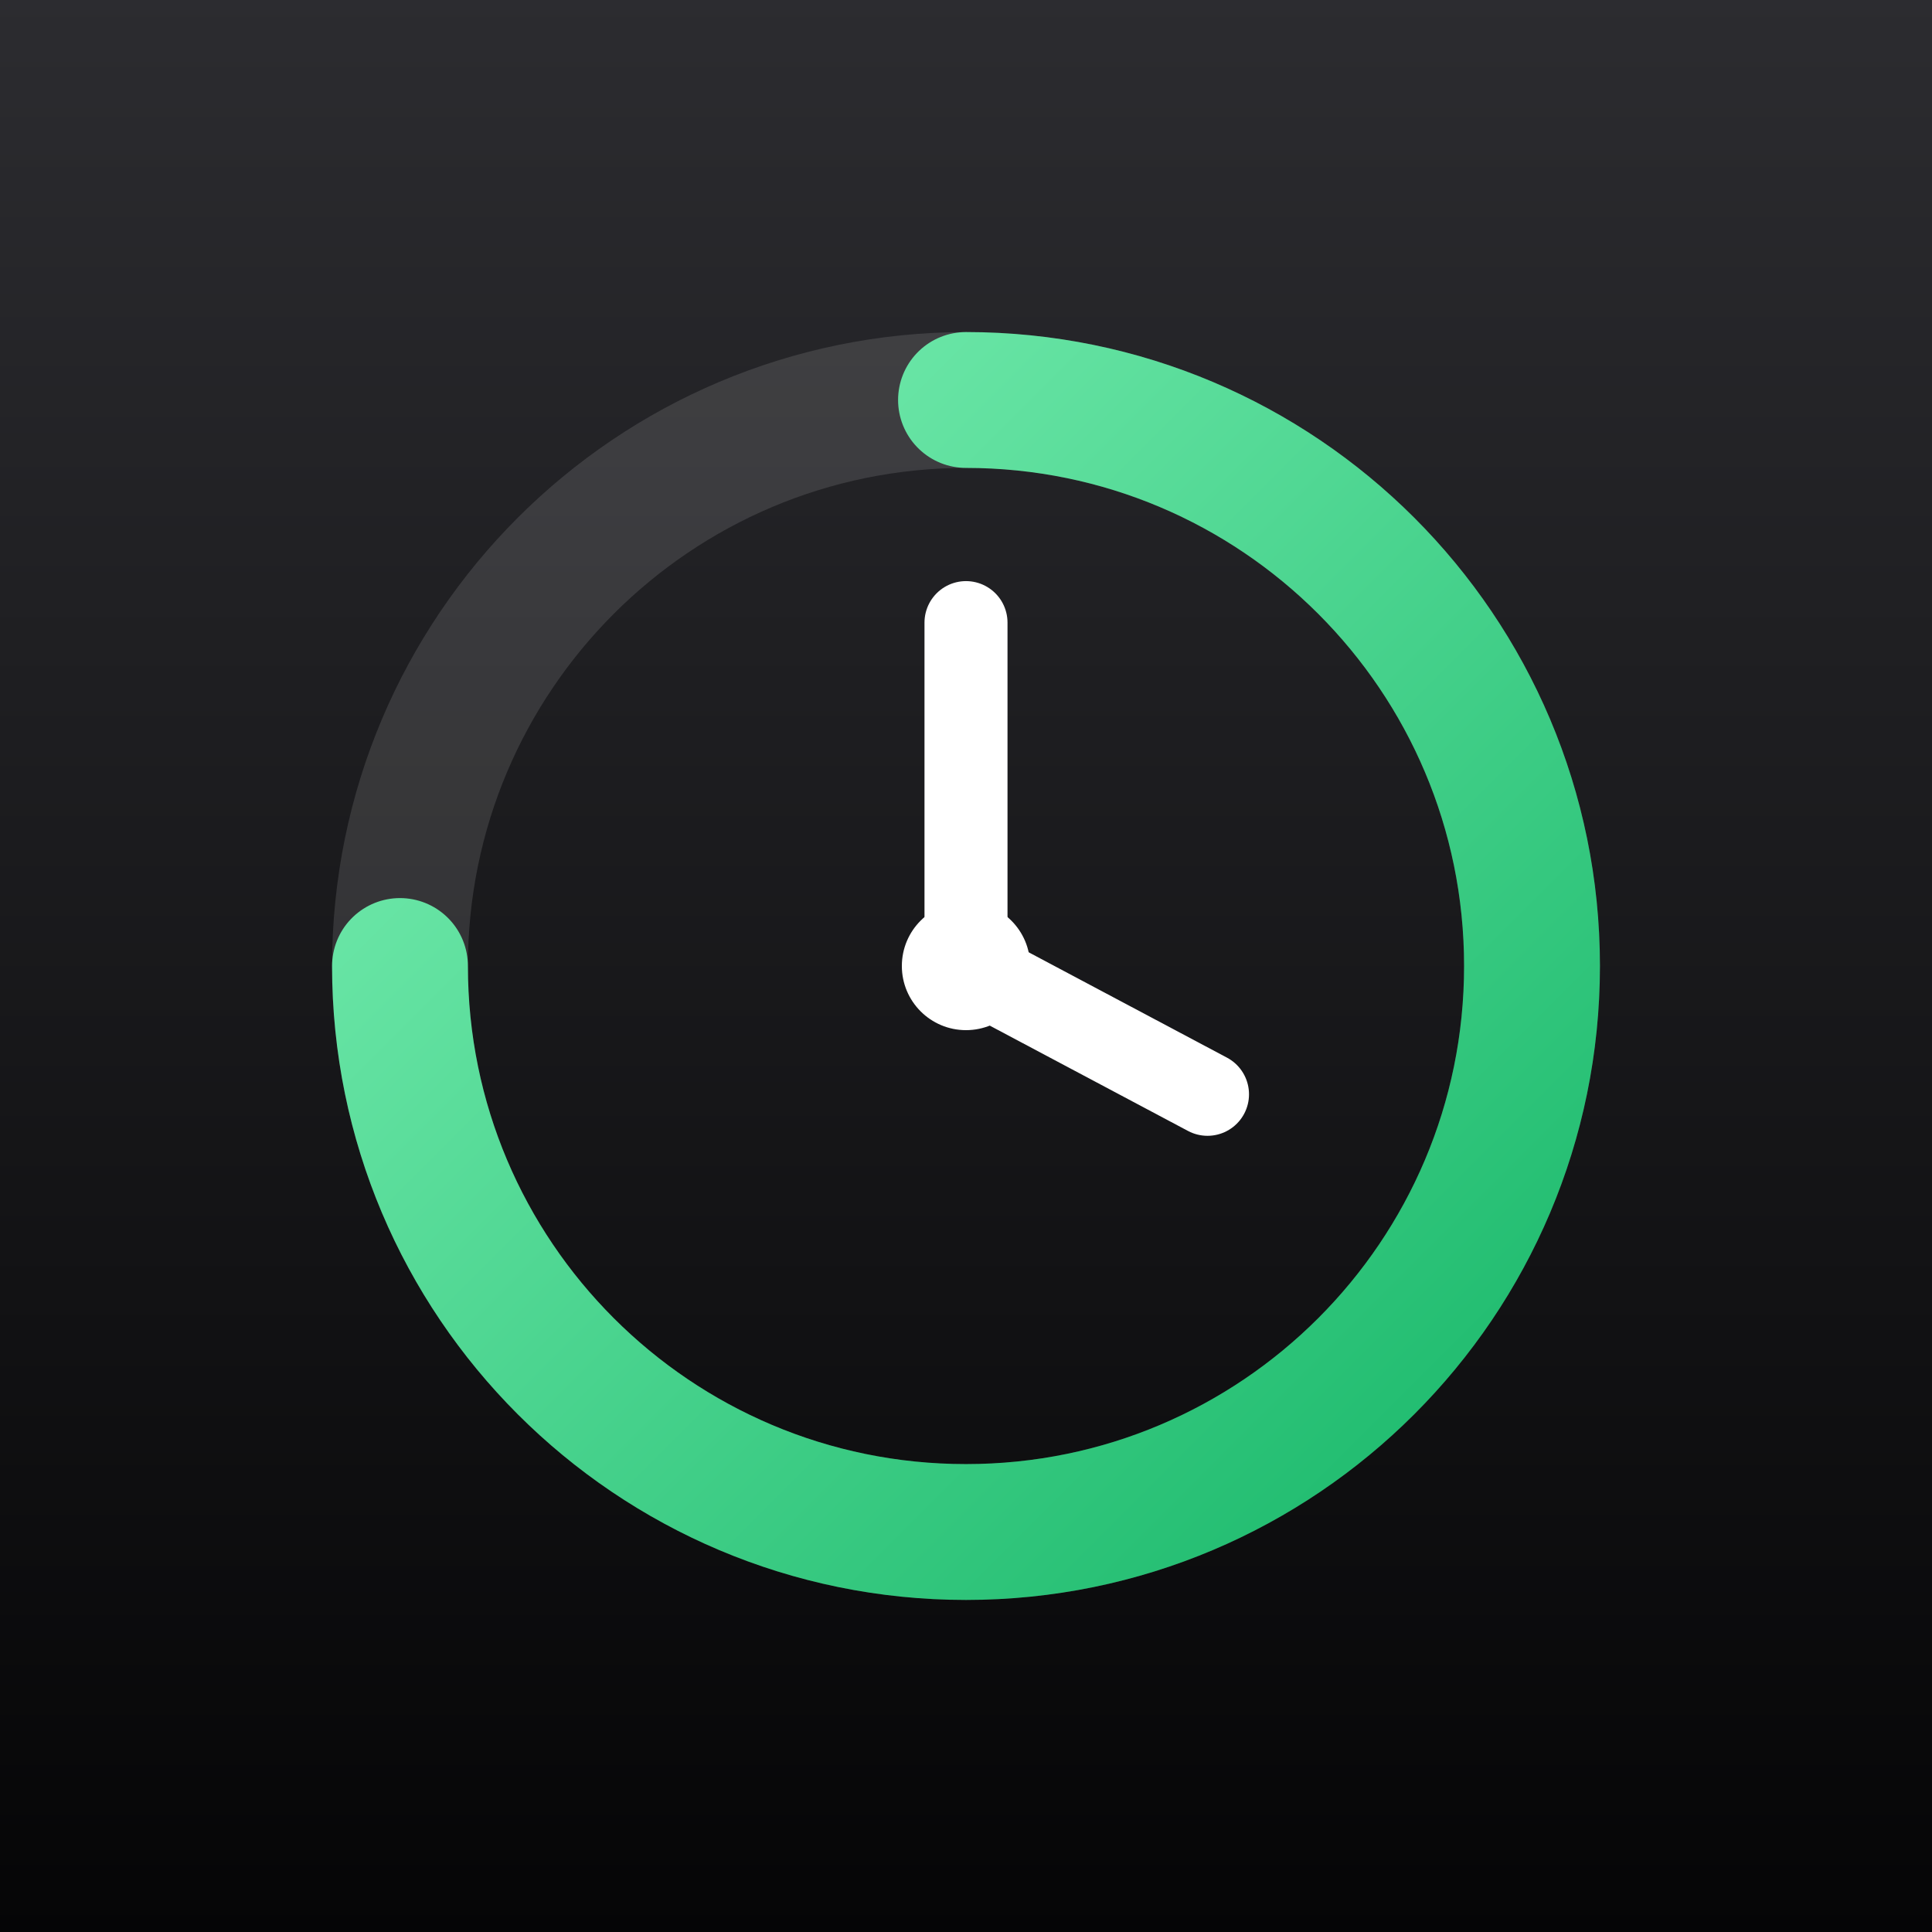
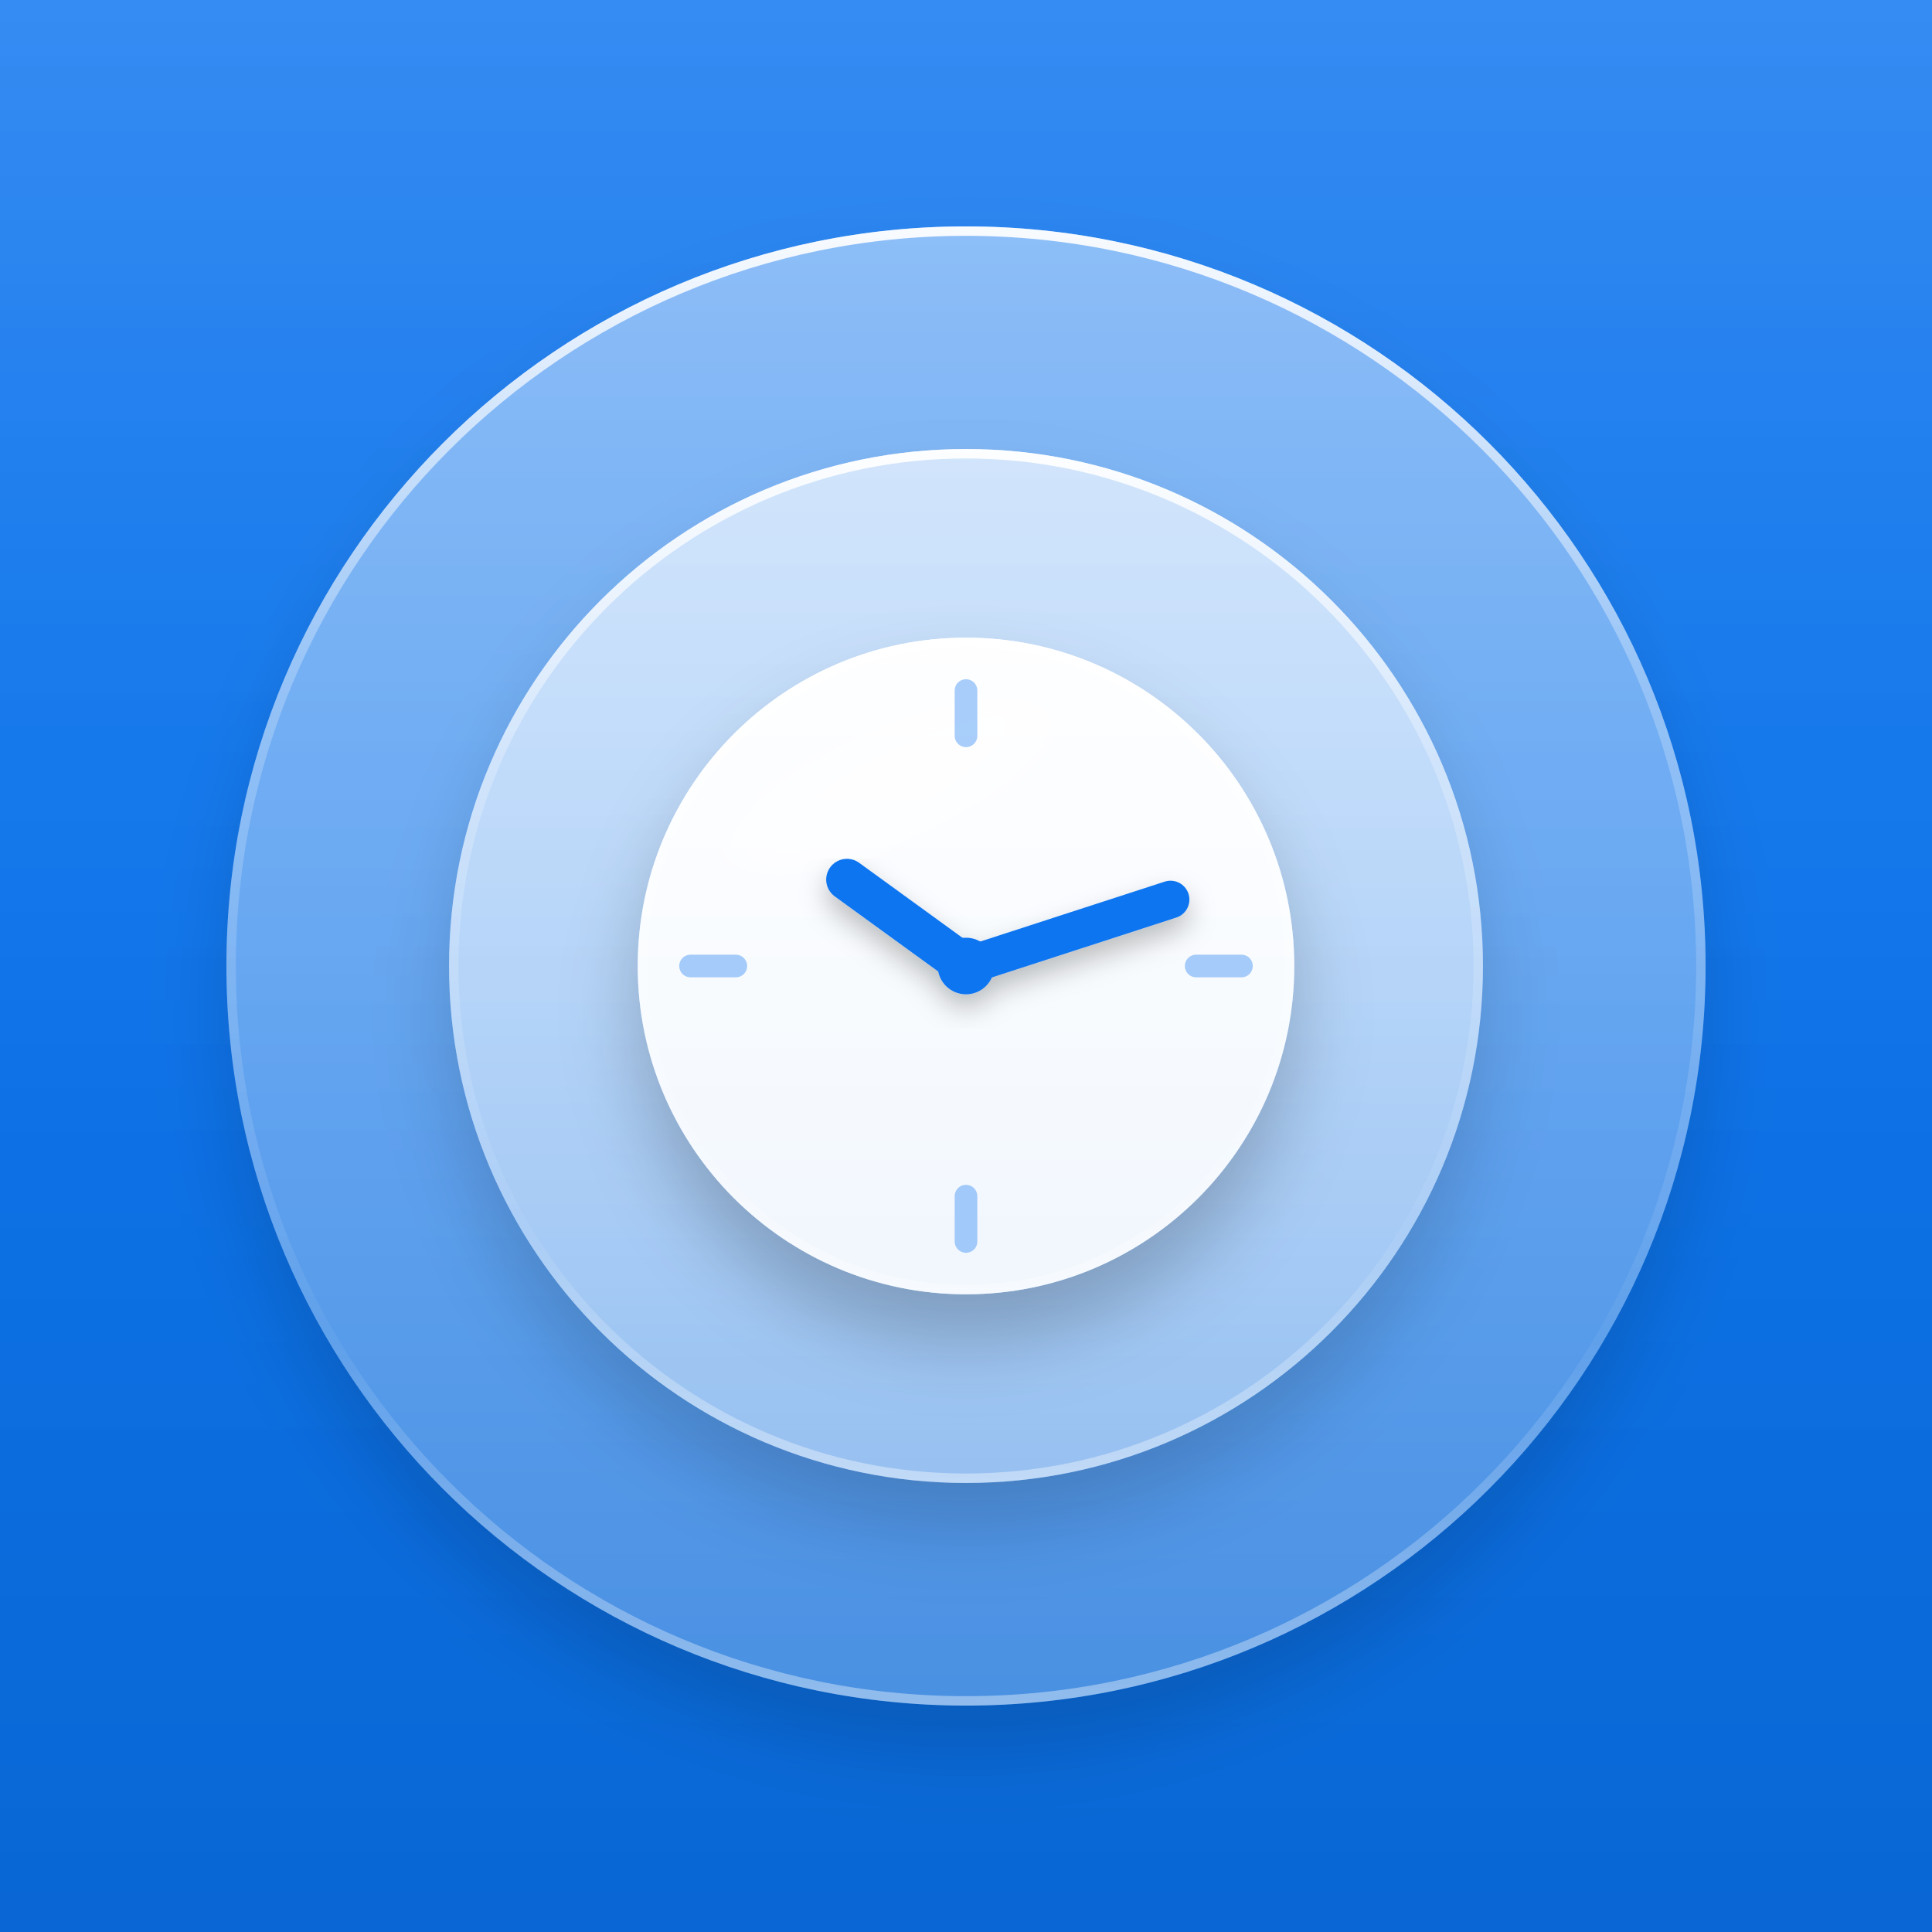
<svg xmlns="http://www.w3.org/2000/svg" viewBox="0 0 1024 1024">
  <defs>
-     <linearGradient id="bg" x1="0" y1="0" x2="0" y2="1">
-       <stop offset="0" stop-color="#2c2c30" />
-       <stop offset="1" stop-color="#050506" />
+     <filter id="b20" x="-40%" y="-40%" width="180%" height="180%">
+       <feGaussianBlur stdDeviation="20" />
+     </filter>
+     <filter id="b8" x="-30%" y="-30%" width="160%" height="160%">
+       <feGaussianBlur stdDeviation="8" />
+     </filter>
+     <filter id="ds" x="-30%" y="-30%" width="160%" height="160%">
+       <feDropShadow dx="0" dy="7" stdDeviation="7" flood-color="#000" flood-opacity=".25" />
+     </filter>
+     <linearGradient id="lightTop" x1="0" y1="0" x2="0" y2="1">
+       <stop offset="0" stop-color="#fff" stop-opacity=".18" />
+       <stop offset=".2" stop-color="#fff" stop-opacity=".11" />
+       <stop offset=".4" stop-color="#fff" stop-opacity=".05" />
+       <stop offset=".6" stop-color="#fff" stop-opacity=".015" />
+       <stop offset="1" stop-color="#fff" stop-opacity="0" />
    </linearGradient>
-     <linearGradient id="g" x1="0" y1="0" x2="1" y2="1">
-       <stop offset="0" stop-color="#7cf0b4" />
-       <stop offset="1" stop-color="#19b86a" />
+     <linearGradient id="shadeBot" x1="0" y1="0" x2="0" y2="1">
+       <stop offset="0" stop-color="#000" stop-opacity="0" />
+       <stop offset=".5" stop-color="#000" stop-opacity=".03" />
+       <stop offset="1" stop-color="#000" stop-opacity=".12" />
    </linearGradient>
+     <linearGradient id="rim" x1="0" y1="0" x2="0" y2="1">
+       <stop offset="0" stop-color="#fff" stop-opacity=".95" />
+       <stop offset=".3" stop-color="#fff" stop-opacity=".25" />
+       <stop offset=".75" stop-color="#fff" stop-opacity=".05" />
+       <stop offset="1" stop-color="#fff" stop-opacity=".4" />
+     </linearGradient>
+     <linearGradient id="g1" x1="0" y1="0" x2="0" y2="1">
+       <stop offset="0" stop-color="#ffffff" stop-opacity="0.46" />
+       <stop offset="1" stop-color="#ffffff" stop-opacity="0.26" />
+     </linearGradient>
+     <linearGradient id="g2" x1="0" y1="0" x2="0" y2="1">
+       <stop offset="0" stop-color="#ffffff" stop-opacity="0.64" />
+       <stop offset="1" stop-color="#ffffff" stop-opacity="0.4" />
+     </linearGradient>
+     <linearGradient id="g3" x1="0" y1="0" x2="0" y2="1">
+       <stop offset="0" stop-color="#ffffff" stop-opacity="0.98" />
+       <stop offset="1" stop-color="#ffffff" stop-opacity="0.84" />
+     </linearGradient>
+     <mask id="m0" maskUnits="userSpaceOnUse" x="0" y="0" width="1024" height="1024">
+       <rect width="1024" height="1024" fill="#fff" />
+       <circle cx="512" cy="512" r="392" fill="#000" />
+     </mask>
+     <mask id="m1" maskUnits="userSpaceOnUse" x="0" y="0" width="1024" height="1024">
+       <rect width="1024" height="1024" fill="#fff" />
+       <circle cx="512" cy="512" r="274" fill="#000" />
+     </mask>
+     <mask id="m2" maskUnits="userSpaceOnUse" x="0" y="0" width="1024" height="1024">
+       <rect width="1024" height="1024" fill="#fff" />
+       <circle cx="512" cy="512" r="174" fill="#000" />
+     </mask>
  </defs>
-   <rect width="1024" height="1024" fill="url(#bg)" />
-   <circle cx="512" cy="512" r="300" fill="none" stroke="#fff" stroke-opacity=".12" stroke-width="72" />
-   <path d="M512 212 A300 300 0 1 1 212 512" fill="none" stroke="url(#g)" stroke-width="72" stroke-linecap="round" />
-   <line x1="512" y1="512" x2="512" y2="330" stroke="#fff" stroke-width="44" stroke-linecap="round" />
-   <line x1="512" y1="512" x2="640" y2="580" stroke="#fff" stroke-width="44" stroke-linecap="round" />
-   <circle cx="512" cy="512" r="34" fill="#fff" />
+   <rect width="1024" height="1024" fill="#0a74f0" />
+   <rect width="1024" height="1024" fill="url(#lightTop)" />
+   <rect width="1024" height="1024" fill="url(#shadeBot)" />
+   <g mask="url(#m0)">
+     <circle cx="512" cy="536" r="392" fill="#000" fill-opacity="0.14" filter="url(#b20)" />
+   </g>
+   <circle cx="512" cy="512" r="392" fill="url(#g1)" />
+   <circle cx="512" cy="512" r="389.5" fill="none" stroke="url(#rim)" stroke-width="5" />
+   <g mask="url(#m1)">
+     <circle cx="512" cy="536" r="274" fill="#000" fill-opacity="0.16" filter="url(#b20)" />
+   </g>
+   <circle cx="512" cy="512" r="274" fill="url(#g2)" />
+   <circle cx="512" cy="512" r="271.5" fill="none" stroke="url(#rim)" stroke-width="5" />
+   <g mask="url(#m2)">
+     <circle cx="512" cy="536" r="174" fill="#000" fill-opacity="0.22" filter="url(#b20)" />
+   </g>
+   <circle cx="512" cy="512" r="174" fill="url(#g3)" />
+   <circle cx="512" cy="512" r="171.5" fill="none" stroke="url(#rim)" stroke-width="5" />
+   <ellipse cx="472" cy="416" rx="92" ry="30" fill="#fff" fill-opacity=".5" filter="url(#b8)" transform="rotate(-24 472 416)" />
+   <line x1="512.0" y1="366.0" x2="512.0" y2="390.0" stroke="#0a74f0" stroke-opacity=".35" stroke-width="12" stroke-linecap="round" />
+   <line x1="658.0" y1="512.0" x2="634.0" y2="512.0" stroke="#0a74f0" stroke-opacity=".35" stroke-width="12" stroke-linecap="round" />
+   <line x1="512.0" y1="658.0" x2="512.0" y2="634.0" stroke="#0a74f0" stroke-opacity=".35" stroke-width="12" stroke-linecap="round" />
+   <line x1="366.0" y1="512.0" x2="390.0" y2="512.0" stroke="#0a74f0" stroke-opacity=".35" stroke-width="12" stroke-linecap="round" />
+   <g filter="url(#ds)">
+     <line x1="512" y1="512" x2="448.9" y2="466.2" stroke="#0a74f0" stroke-width="22" stroke-linecap="round" />
+     <line x1="512" y1="512" x2="620.4" y2="476.8" stroke="#0a74f0" stroke-width="20" stroke-linecap="round" />
+     <circle cx="512" cy="512" r="15" fill="#0a74f0" />
+   </g>
</svg>
